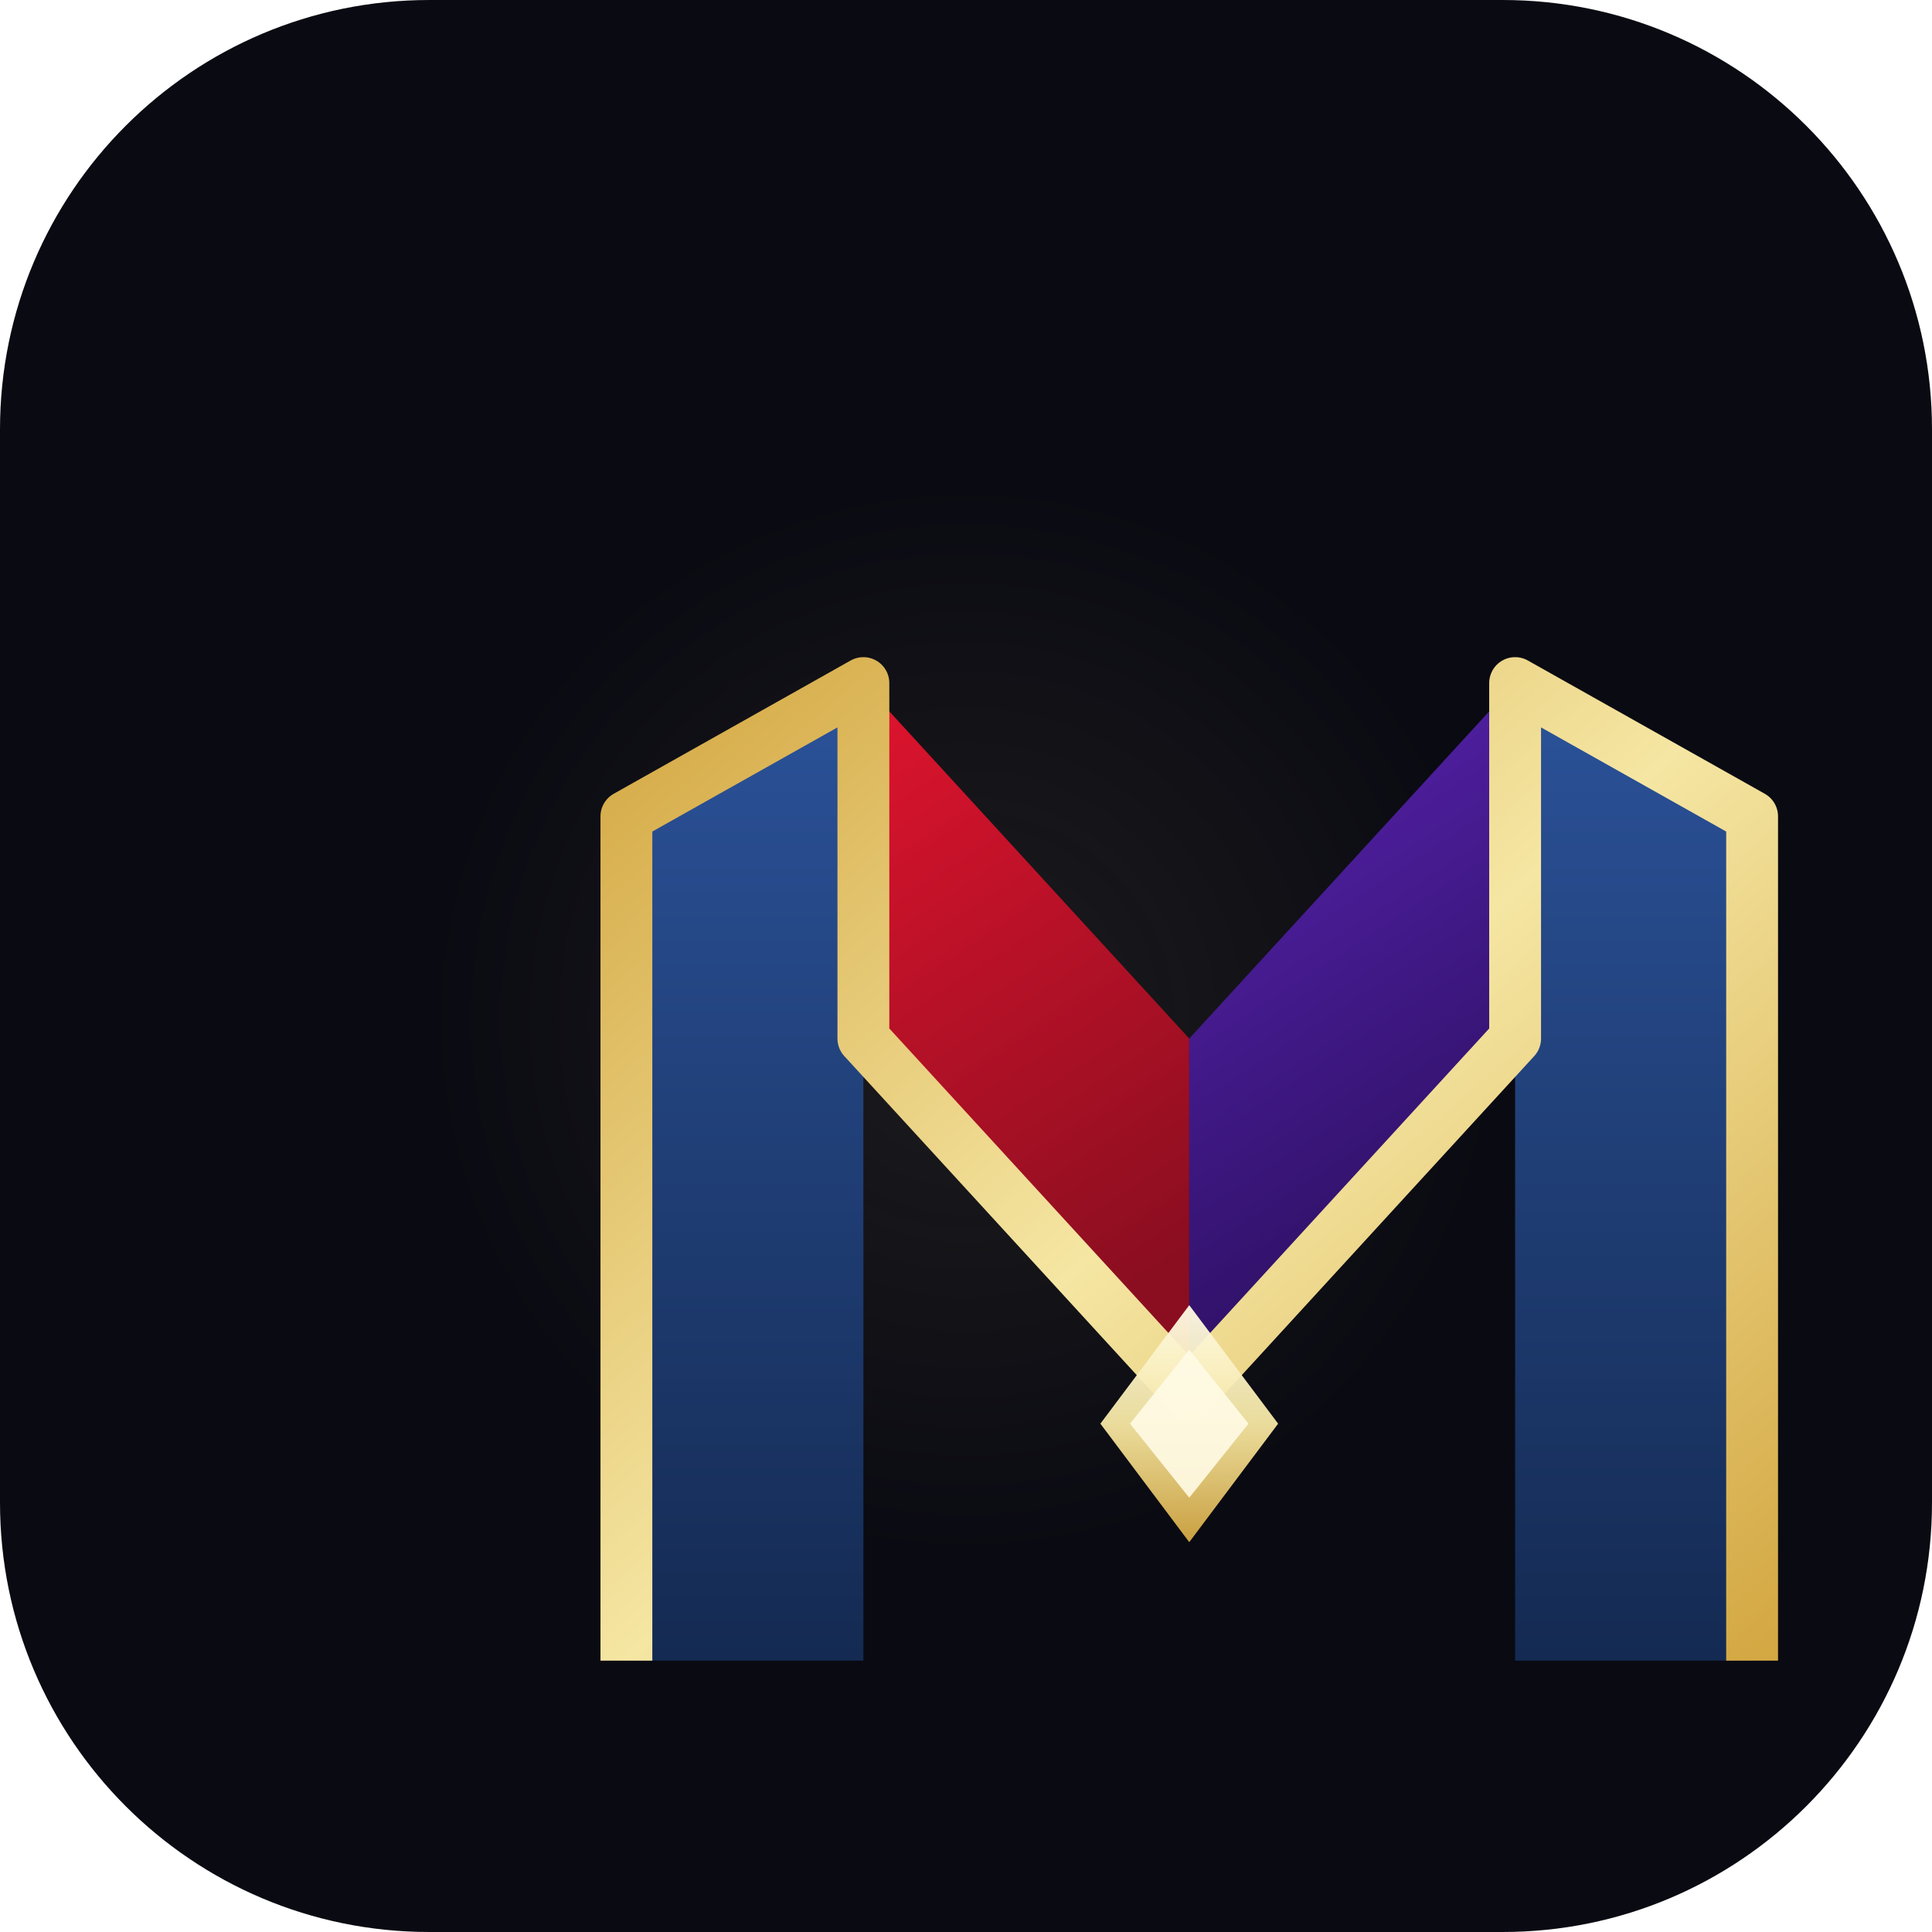
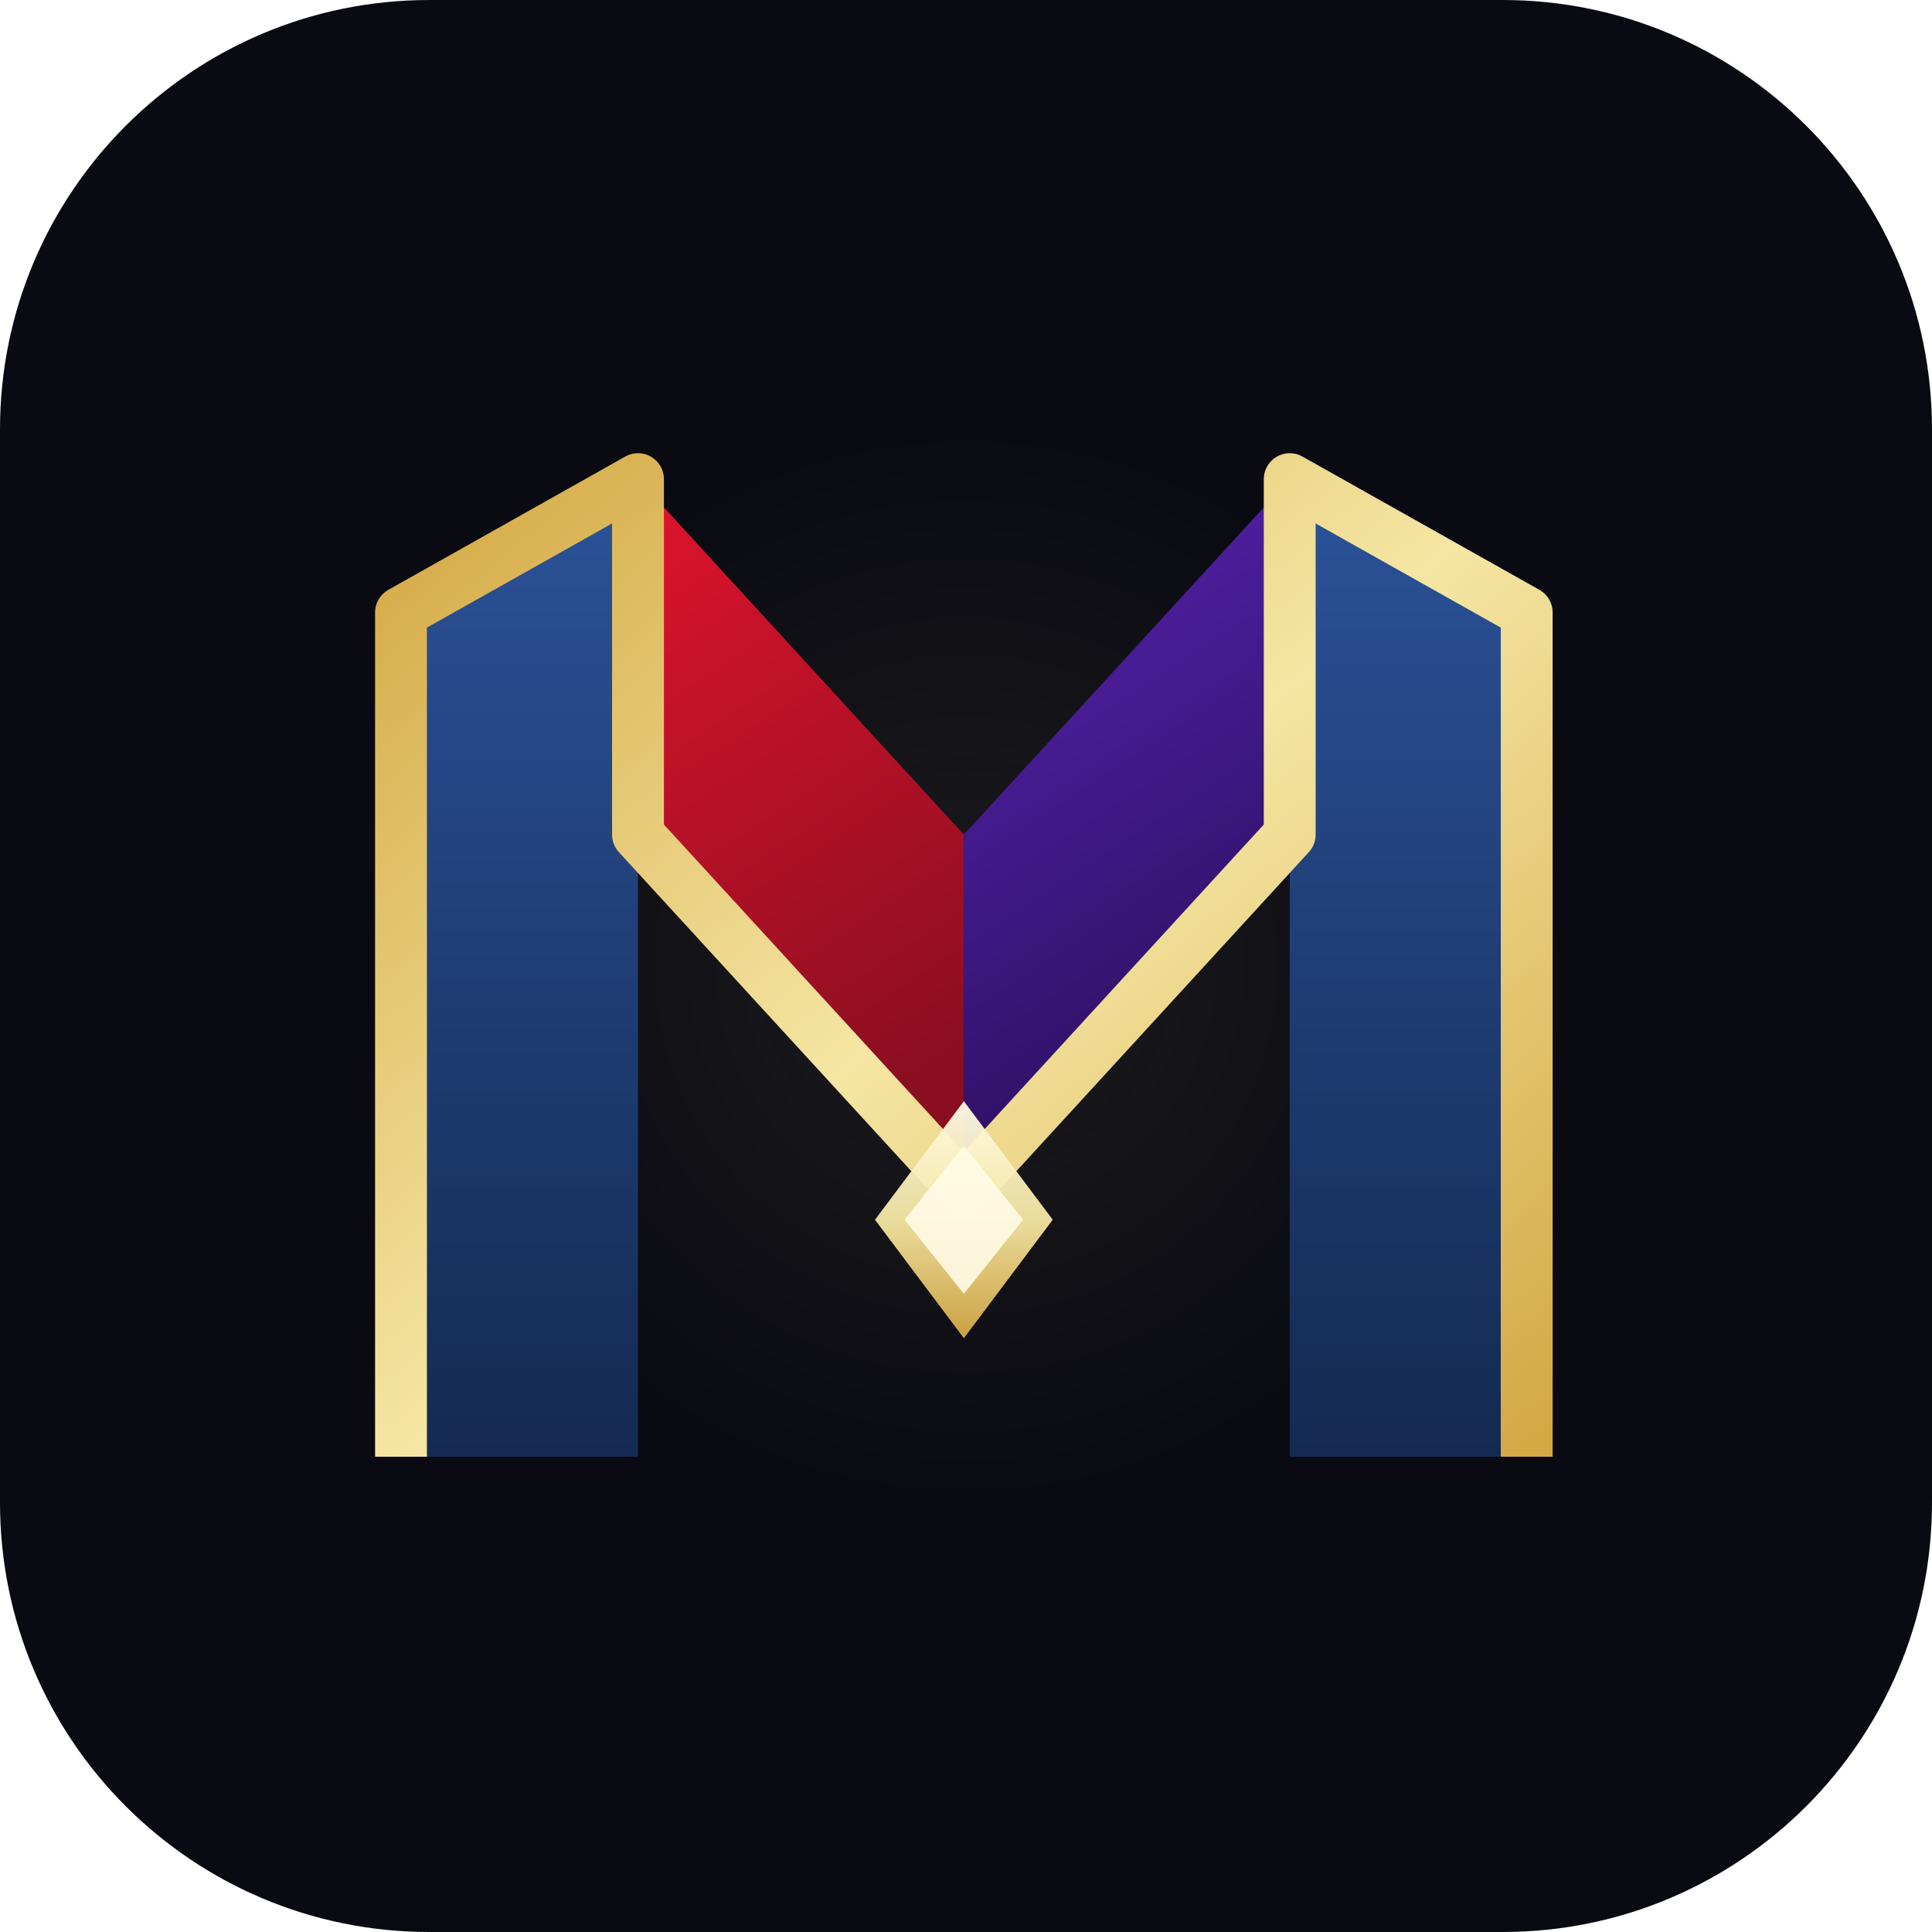
<svg xmlns="http://www.w3.org/2000/svg" viewBox="0 0 180 180" fill="none">
  <rect width="180" height="180" rx="40" fill="#0A0A12" />
  <defs>
    <linearGradient id="g" x1="0" y1="0" x2="1" y2="1">
      <stop offset="0%" stop-color="#D4A843" />
      <stop offset="50%" stop-color="#F5E6A3" />
      <stop offset="100%" stop-color="#D4A843" />
    </linearGradient>
    <linearGradient id="p" x1="0" y1="0" x2="0.3" y2="1">
      <stop offset="0%" stop-color="#5B24B5" />
      <stop offset="100%" stop-color="#2A0F5E" />
    </linearGradient>
    <linearGradient id="s" x1="0" y1="0" x2="0.3" y2="1">
      <stop offset="0%" stop-color="#E0142E" />
      <stop offset="100%" stop-color="#8B0E20" />
    </linearGradient>
    <linearGradient id="n" x1="0" y1="0" x2="0" y2="1">
      <stop offset="0%" stop-color="#2B5299" />
      <stop offset="100%" stop-color="#142A52" />
    </linearGradient>
    <linearGradient id="sg" x1="0.5" y1="0" x2="0.5" y2="1">
      <stop offset="0%" stop-color="#FFFBE6" />
      <stop offset="50%" stop-color="#F5E6A3" />
      <stop offset="100%" stop-color="#D4A843" />
    </linearGradient>
    <radialGradient id="bg" cx="0.5" cy="0.5" r="0.5">
      <stop offset="0%" stop-color="#F5E6A3" stop-opacity="0.08" />
      <stop offset="100%" stop-color="#F5E6A3" stop-opacity="0" />
    </radialGradient>
  </defs>
-   <circle cx="90" cy="95" r="50" fill="url(#bg)" />
-   <g transform="translate(28,25) scale(1.38)">
+   <circle cx="90" cy="90" r="50" fill="url(#bg)" />
+   <g transform="translate(7,6) scale(1.38)">
    <polygon points="22,94 38,94 38,28 22,37" fill="url(#n)" />
    <polygon points="38,28 38,52 60,76 60,52" fill="url(#s)" />
    <polygon points="60,52 60,76 82,52 82,28" fill="url(#p)" />
    <polygon points="82,28 82,94 98,94 98,37" fill="url(#n)" />
    <polyline points="22,94 22,37 38,28 38,52 60,76 82,52 82,28 98,37 98,94" stroke="url(#g)" stroke-width="3.5" stroke-linejoin="round" fill="none" />
    <line x1="22" y1="94" x2="38" y2="94" stroke="url(#g)" stroke-width="3.5" />
    <line x1="82" y1="94" x2="98" y2="94" stroke="url(#g)" stroke-width="3.5" />
    <polygon points="60,70 66,78 60,86 54,78" fill="url(#sg)" opacity="0.95" />
    <polygon points="60,73 64,78 60,83 56,78" fill="#FFFBE6" opacity="0.9" />
  </g>
</svg>
